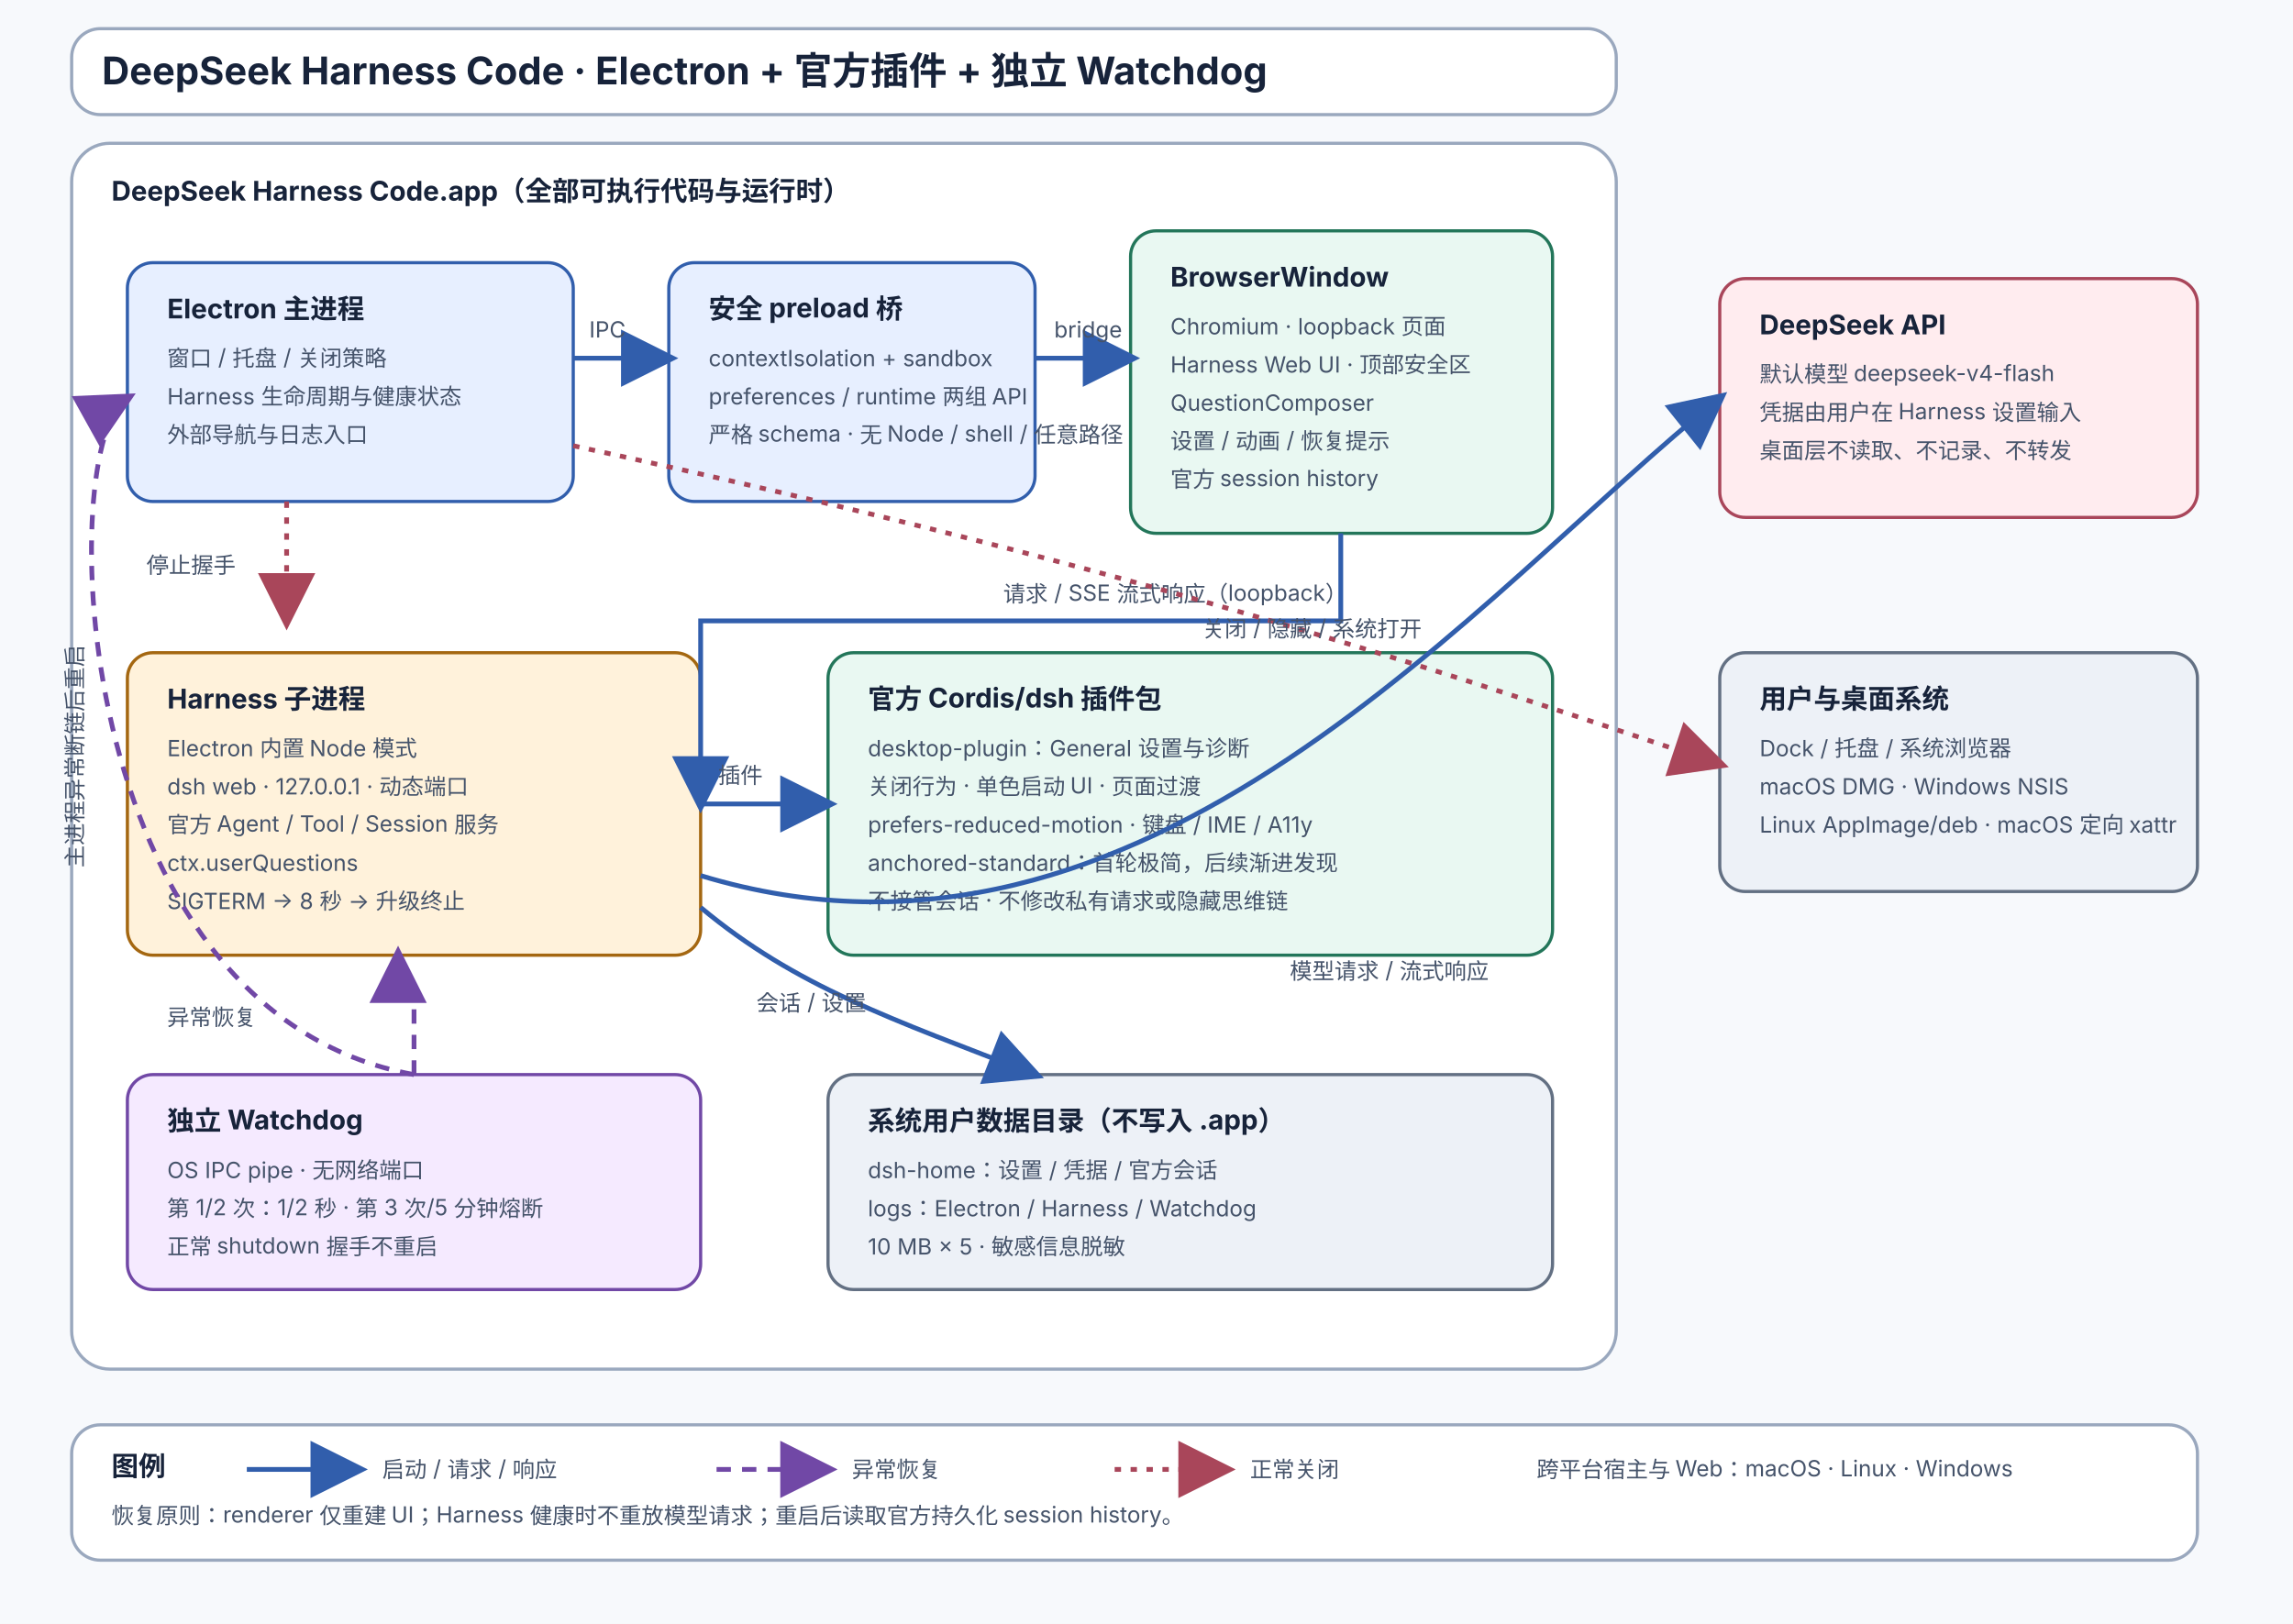
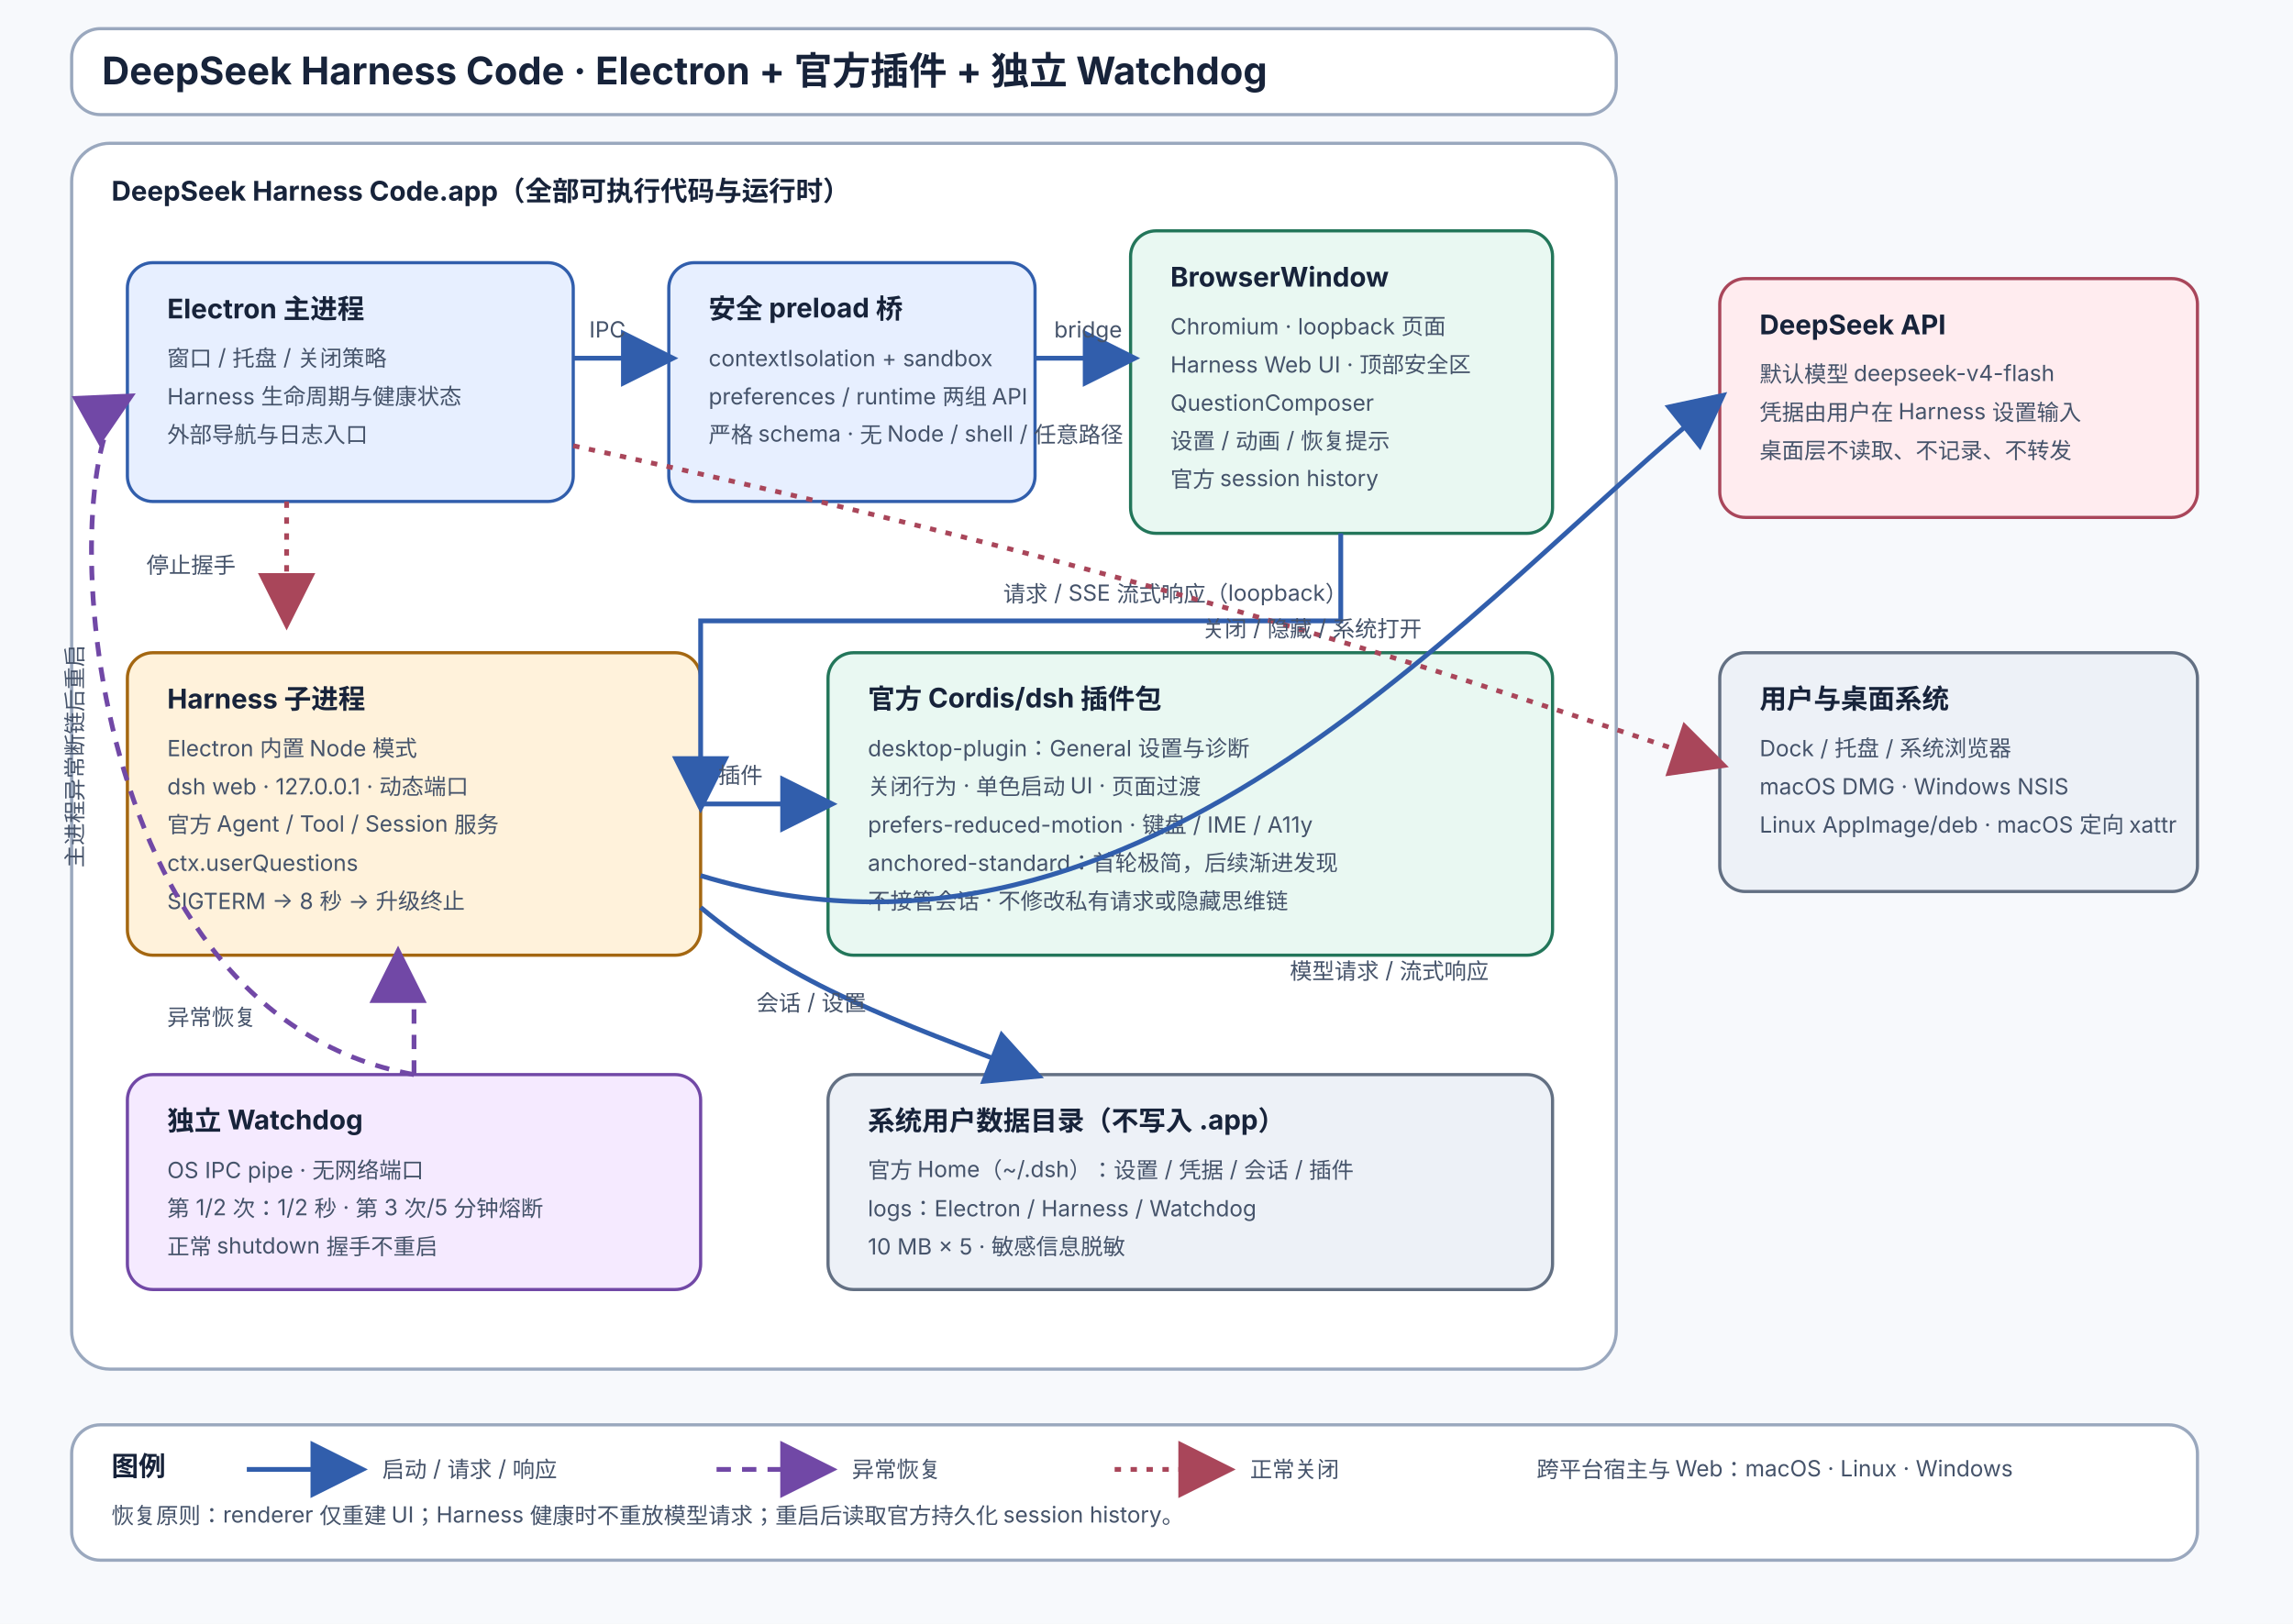
<svg xmlns="http://www.w3.org/2000/svg" width="1440" height="1020" viewBox="0 0 1440 1020" role="img" aria-labelledby="title desc">
  <defs>
    <style>
      :root { color-scheme: light dark; }
      .bg { fill: #f7f9fc; }
      .zone { fill: #ffffff; stroke: #9aa8be; stroke-width: 2; }
      .host { fill: #e7efff; stroke: #315eac; }
      .web { fill: #e9f8f2; stroke: #23765a; }
      .runtime { fill: #fff2db; stroke: #a46711; }
      .guard { fill: #f5eaff; stroke: #7148a6; }
      .external { fill: #ffecef; stroke: #a9465a; }
      .store { fill: #edf1f7; stroke: #637083; }
      .box { stroke-width: 2; rx: 16; }
      .heading { fill: #17233a; font: 700 24px ui-sans-serif, system-ui, -apple-system, sans-serif; }
      .label { fill: #17233a; font: 650 17px ui-sans-serif, system-ui, -apple-system, sans-serif; }
      .small { fill: #45536a; font: 14px ui-sans-serif, system-ui, -apple-system, sans-serif; }
      .flow { fill: none; stroke: #315eac; stroke-width: 3; marker-end: url(#arrow); }
      .recover { fill: none; stroke: #7148a6; stroke-width: 3; stroke-dasharray: 9 7; marker-end: url(#arrow-purple); }
      .shutdown { fill: none; stroke: #a9465a; stroke-width: 3; stroke-dasharray: 4 6; marker-end: url(#arrow-red); }
      @media (prefers-color-scheme: dark) {
        .bg { fill: #111827; }
        .zone { fill: #172033; stroke: #6f7d94; }
        .host { fill: #1d3763; stroke: #86aef4; }
        .web { fill: #173e34; stroke: #6fd0ac; }
        .runtime { fill: #4b3517; stroke: #f0bb62; }
        .guard { fill: #39234d; stroke: #c59aed; }
        .external { fill: #4c2430; stroke: #f28da2; }
        .store { fill: #293448; stroke: #9aa8be; }
        .heading, .label { fill: #f2f6ff; }
        .small { fill: #c5d0e3; }
      }
    </style>
    <marker id="arrow" markerWidth="12" markerHeight="12" refX="10" refY="6" orient="auto">
      <path d="M0 0 L12 6 L0 12 Z" fill="#315eac" />
    </marker>
    <marker id="arrow-purple" markerWidth="12" markerHeight="12" refX="10" refY="6" orient="auto">
      <path d="M0 0 L12 6 L0 12 Z" fill="#7148a6" />
    </marker>
    <marker id="arrow-red" markerWidth="12" markerHeight="12" refX="10" refY="6" orient="auto">
      <path d="M0 0 L12 6 L0 12 Z" fill="#a9465a" />
    </marker>
  </defs>
  <rect class="bg" width="1440" height="1020" />
  <rect class="zone" x="45" y="18" width="970" height="54" rx="18" />
  <text class="heading" x="64" y="53">DeepSeek Harness Code · Electron + 官方插件 + 独立 Watchdog</text>
  <rect class="zone" x="45" y="90" width="970" height="770" rx="24" />
  <text class="label" x="70" y="126">DeepSeek Harness Code.app（全部可执行代码与运行时）</text>
  <rect class="host box" x="80" y="165" width="280" height="150" />
  <text class="label" x="105" y="200">Electron 主进程</text>
  <text class="small" x="105" y="230">窗口 / 托盘 / 关闭策略</text>
  <text class="small" x="105" y="254">Harness 生命周期与健康状态</text>
  <text class="small" x="105" y="278">外部导航与日志入口</text>
  <rect class="host box" x="420" y="165" width="230" height="150" />
  <text class="label" x="445" y="200">安全 preload 桥</text>
  <text class="small" x="445" y="230">contextIsolation + sandbox</text>
  <text class="small" x="445" y="254">preferences / runtime 两组 API</text>
  <text class="small" x="445" y="278">严格 schema · 无 Node / shell / 任意路径</text>
  <rect class="web box" x="710" y="145" width="265" height="190" />
  <text class="label" x="735" y="180">BrowserWindow</text>
  <text class="small" x="735" y="210">Chromium · loopback 页面</text>
  <text class="small" x="735" y="234">Harness Web UI · 顶部安全区</text>
  <text class="small" x="735" y="258">QuestionComposer</text>
  <text class="small" x="735" y="282">设置 / 动画 / 恢复提示</text>
  <text class="small" x="735" y="306">官方 session history</text>
  <rect class="runtime box" x="80" y="410" width="360" height="190" />
  <text class="label" x="105" y="445">Harness 子进程</text>
  <text class="small" x="105" y="475">Electron 内置 Node 模式</text>
  <text class="small" x="105" y="499">dsh web · 127.0.0.1 · 动态端口</text>
  <text class="small" x="105" y="523">官方 Agent / Tool / Session 服务</text>
  <text class="small" x="105" y="547">ctx.userQuestions</text>
  <text class="small" x="105" y="571">SIGTERM → 8 秒 → 升级终止</text>
  <rect class="web box" x="520" y="410" width="455" height="190" />
  <text class="label" x="545" y="445">官方 Cordis/dsh 插件包</text>
  <text class="small" x="545" y="475">desktop-plugin：General 设置与诊断</text>
  <text class="small" x="545" y="499">关闭行为 · 单色启动 UI · 页面过渡</text>
  <text class="small" x="545" y="523">prefers-reduced-motion · 键盘 / IME / A11y</text>
  <text class="small" x="545" y="547">anchored-standard：首轮极简，后续渐进发现</text>
  <text class="small" x="545" y="571">不接管会话 · 不修改私有请求或隐藏思维链</text>
  <rect class="guard box" x="80" y="675" width="360" height="135" />
  <text class="label" x="105" y="710">独立 Watchdog</text>
  <text class="small" x="105" y="740">OS IPC pipe · 无网络端口</text>
  <text class="small" x="105" y="764">第 1/2 次：1/2 秒 · 第 3 次/5 分钟熔断</text>
  <text class="small" x="105" y="788">正常 shutdown 握手不重启</text>
  <rect class="store box" x="520" y="675" width="455" height="135" />
  <text class="label" x="545" y="710">系统用户数据目录（不写入 .app）</text>
-   <text class="small" x="545" y="740">dsh-home：设置 / 凭据 / 官方会话</text>
+   <text class="small" x="545" y="740">官方 Home（~/.dsh）：设置 / 凭据 / 会话 / 插件</text>
  <text class="small" x="545" y="764">logs：Electron / Harness / Watchdog</text>
  <text class="small" x="545" y="788">10 MB × 5 · 敏感信息脱敏</text>
  <rect class="external box" x="1080" y="175" width="300" height="150" />
  <text class="label" x="1105" y="210">DeepSeek API</text>
  <text class="small" x="1105" y="240">默认模型 deepseek-v4-flash</text>
  <text class="small" x="1105" y="264">凭据由用户在 Harness 设置输入</text>
  <text class="small" x="1105" y="288">桌面层不读取、不记录、不转发</text>
  <rect class="store box" x="1080" y="410" width="300" height="150" />
  <text class="label" x="1105" y="445">用户与桌面系统</text>
  <text class="small" x="1105" y="475">Dock / 托盘 / 系统浏览器</text>
  <text class="small" x="1105" y="499">macOS DMG · Windows NSIS</text>
  <text class="small" x="1105" y="523">Linux AppImage/deb · macOS 定向 xattr</text>
  <path class="flow" d="M360 225 H420" />
  <text class="small" x="370" y="212">IPC</text>
  <path class="flow" d="M650 225 H710" />
  <text class="small" x="662" y="212">bridge</text>
  <path class="flow" d="M842 335 V390 H440 V505" />
  <text class="small" x="630" y="378">请求 / SSE 流式响应（loopback）</text>
  <path class="flow" d="M440 505 H520" />
  <text class="small" x="451" y="492">插件</text>
  <path class="flow" d="M440 550 C720 635 930 370 1080 250" />
  <text class="small" x="810" y="615">模型请求 / 流式响应</text>
  <path class="flow" d="M440 570 C500 620 560 640 650 675" />
  <text class="small" x="475" y="635">会话 / 设置</text>
  <path class="recover" d="M260 675 V620 C260 610 250 610 250 600" />
  <text class="small" x="105" y="644">异常恢复</text>
  <path class="recover" d="M260 675 C40 635 35 275 80 250" />
  <text class="small" x="52" y="545" transform="rotate(-90 52 545)">主进程异常断链后重启</text>
  <path class="shutdown" d="M180 315 V390" />
  <text class="small" x="92" y="360">停止握手</text>
  <path class="shutdown" d="M360 280 C730 360 930 430 1080 480" />
  <text class="small" x="755" y="400">关闭 / 隐藏 / 系统打开</text>
  <rect class="zone" x="45" y="895" width="1335" height="85" rx="18" />
  <text class="label" x="70" y="927">图例</text>
  <line class="flow" x1="155" y1="923" x2="225" y2="923" />
  <text class="small" x="240" y="928">启动 / 请求 / 响应</text>
  <line class="recover" x1="450" y1="923" x2="520" y2="923" />
  <text class="small" x="535" y="928">异常恢复</text>
  <line class="shutdown" x1="700" y1="923" x2="770" y2="923" />
  <text class="small" x="785" y="928">正常关闭</text>
  <text class="small" x="965" y="928">跨平台宿主与 Web：macOS · Linux · Windows</text>
  <text class="small" x="70" y="957">恢复原则：renderer 仅重建 UI；Harness 健康时不重放模型请求；重启后读取官方持久化 session history。</text>
</svg>
